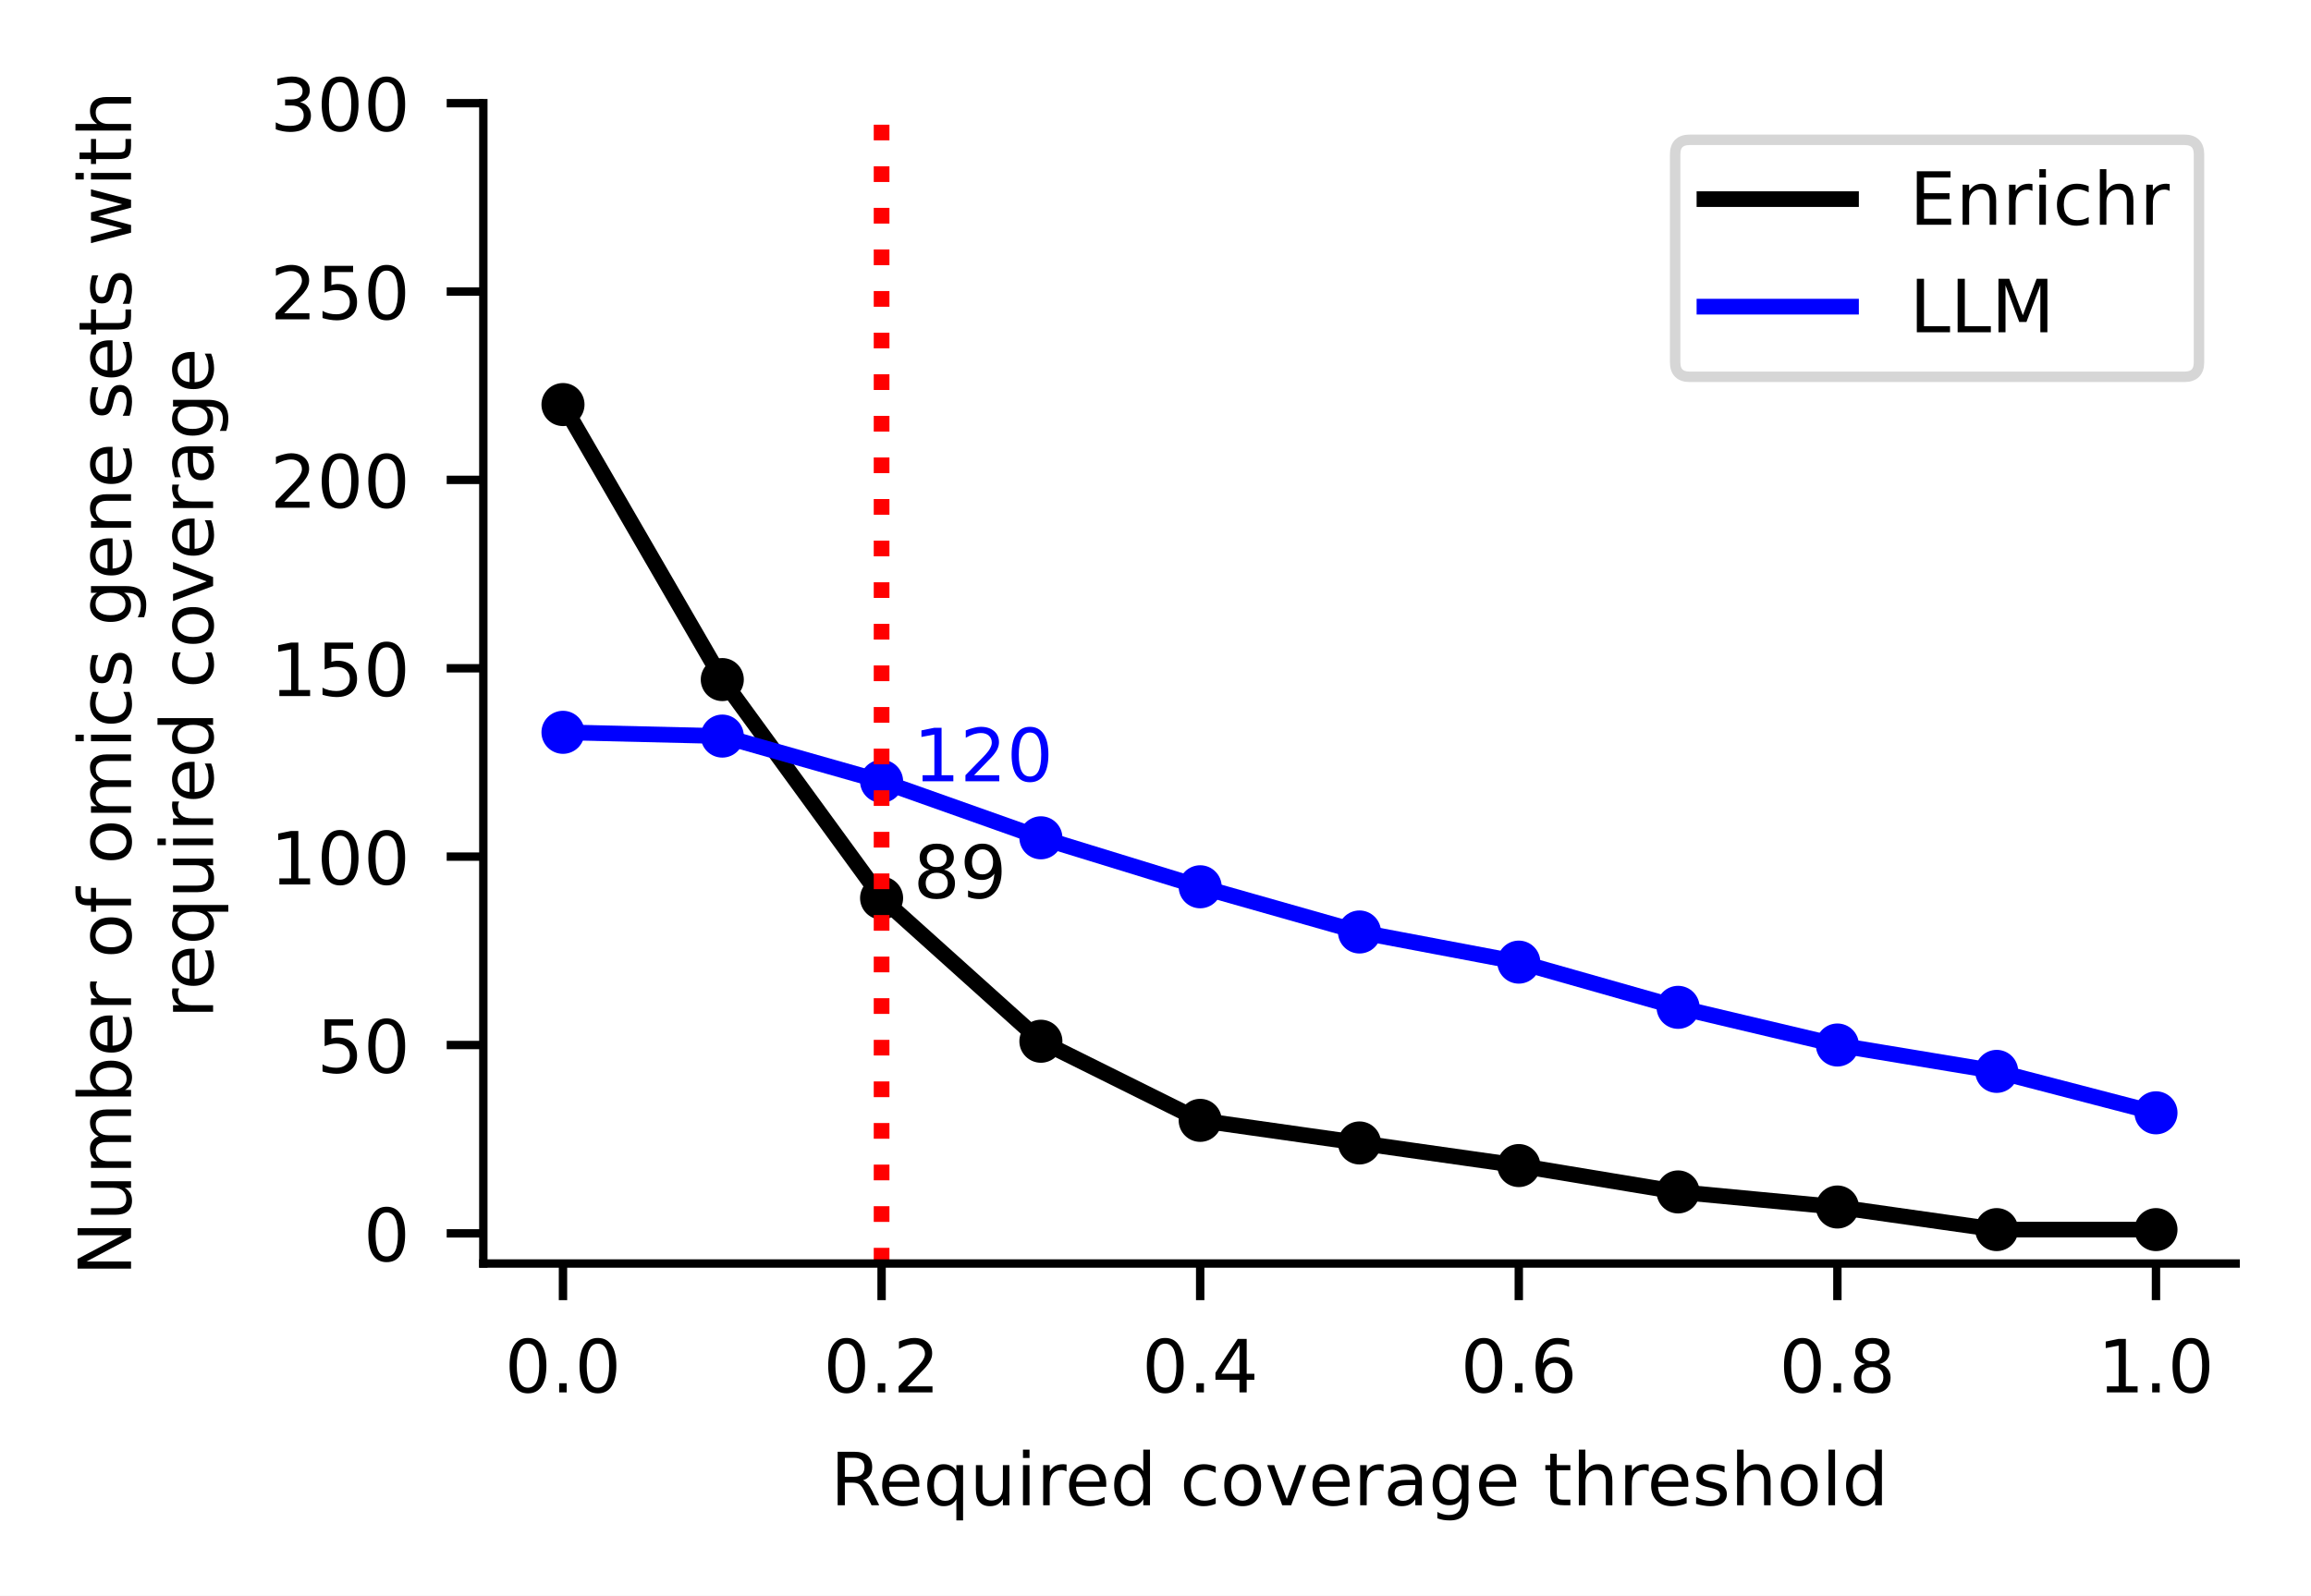
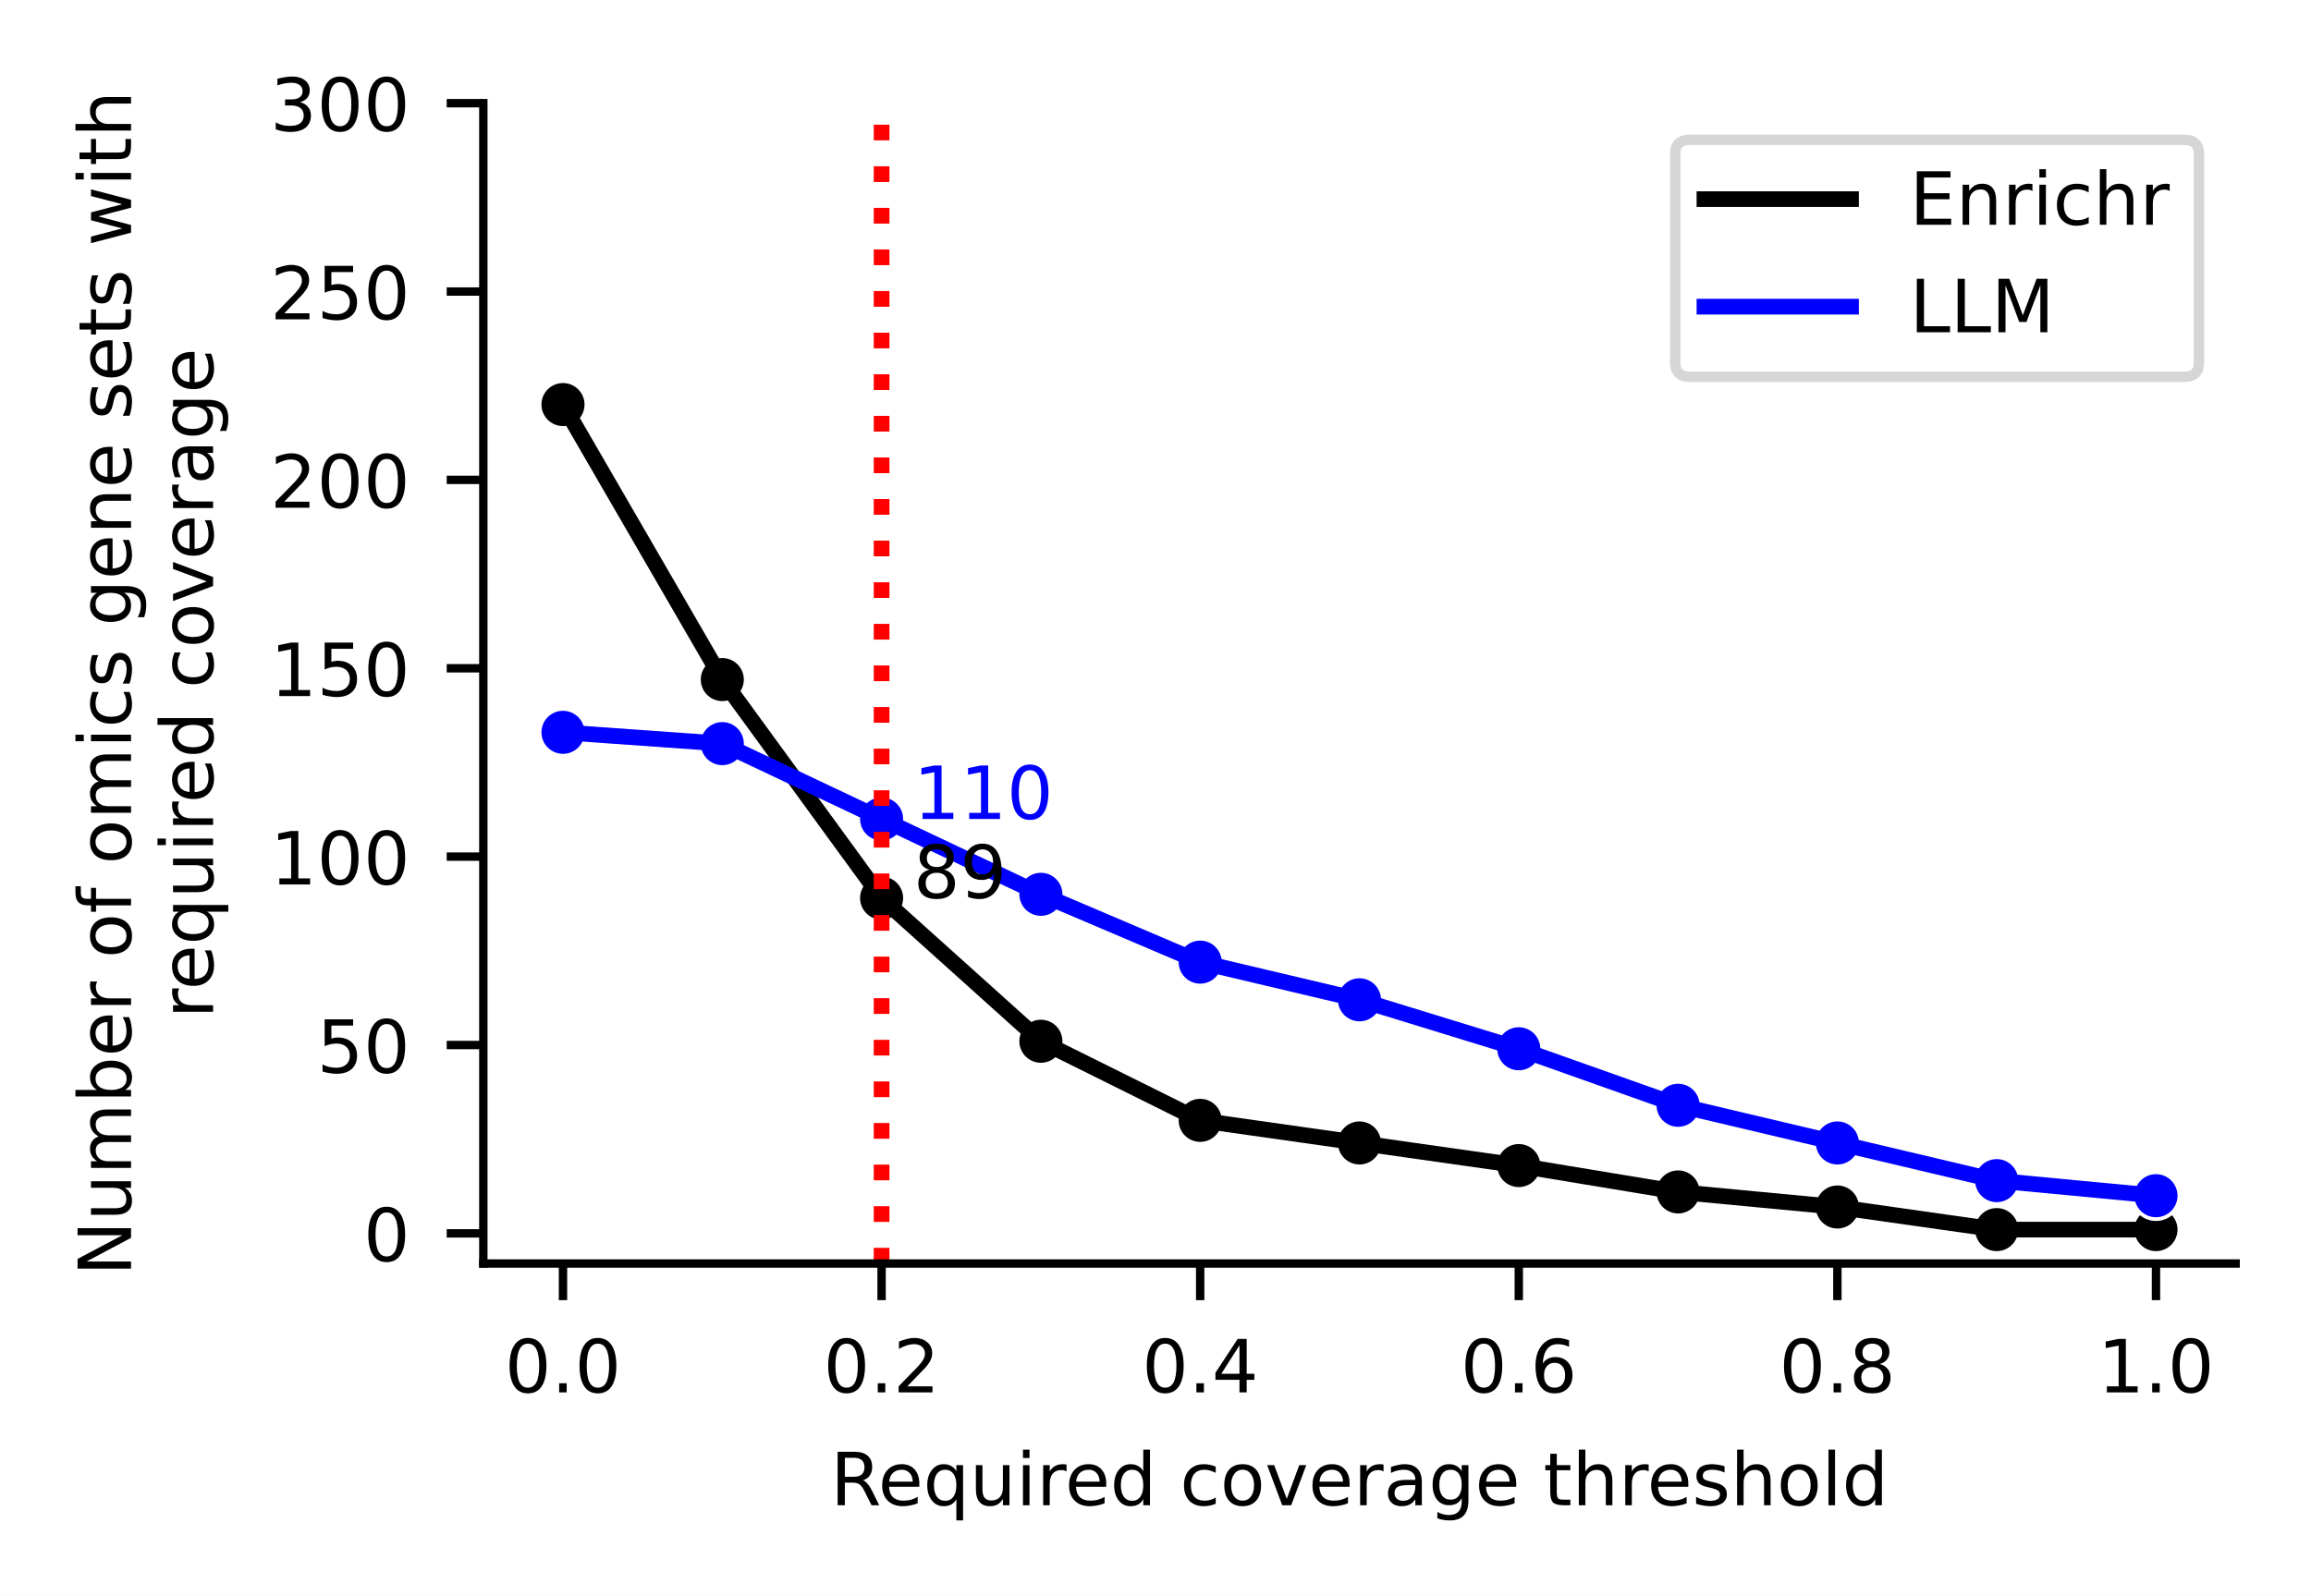
<svg xmlns="http://www.w3.org/2000/svg" xmlns:xlink="http://www.w3.org/1999/xlink" width="220.774pt" height="152.489pt" viewBox="0 0 220.774 152.489" version="1.1">
  <defs>
    <style type="text/css">*{stroke-linejoin: round; stroke-linecap: butt}</style>
  </defs>
  <g id="figure_1">
    <g id="patch_1">
      <path d="M 0 152.489  L 220.774 152.489  L 220.774 0  L 0 0  z " style="fill: #ffffff" />
    </g>
    <g id="axes_1">
      <g id="patch_2">
        <path d="M 46.174 120.739  L 213.574 120.739  L 213.574 9.859  L 46.174 9.859  z " style="fill: #ffffff" />
      </g>
      <g id="PathCollection_1">
        <defs>
-           <path id="m278002ff09" d="M 0 2.236  C 0.593 2.236 1.162 2 1.581 1.581  C 2 1.162 2.236 0.593 2.236 0  C 2.236 -0.593 2 -1.162 1.581 -1.581  C 1.162 -2 0.593 -2.236 0 -2.236  C -0.593 -2.236 -1.162 -2 -1.581 -1.581  C -2 -1.162 -2.236 -0.593 -2.236 0  C -2.236 0.593 -2 1.162 -1.581 1.581  C -1.162 2 -0.593 2.236 0 2.236  z " style="stroke: #ffffff; stroke-width: 0.358" />
+           <path id="ma0368416e5" d="M 0 2.236  C 0.593 2.236 1.162 2 1.581 1.581  C 2 1.162 2.236 0.593 2.236 0  C 2.236 -0.593 2 -1.162 1.581 -1.581  C 1.162 -2 0.593 -2.236 0 -2.236  C -0.593 -2.236 -1.162 -2 -1.581 -1.581  C -2 -1.162 -2.236 -0.593 -2.236 0  C -2.236 0.593 -2 1.162 -1.581 1.581  C -1.162 2 -0.593 2.236 0 2.236  z " style="stroke: #ffffff; stroke-width: 0.358" />
        </defs>
-         <g clip-path="url(#p2f088b7f8b)">
-           <use xlink:href="#m278002ff09" x="53.783" y="38.659" style="stroke: #ffffff; stroke-width: 0.358" />
-           <use xlink:href="#m278002ff09" x="69.002" y="64.939" style="stroke: #ffffff; stroke-width: 0.358" />
-           <use xlink:href="#m278002ff09" x="84.22" y="85.819" style="stroke: #ffffff; stroke-width: 0.358" />
-           <use xlink:href="#m278002ff09" x="99.438" y="99.499" style="stroke: #ffffff; stroke-width: 0.358" />
-           <use xlink:href="#m278002ff09" x="114.656" y="107.059" style="stroke: #ffffff; stroke-width: 0.358" />
-           <use xlink:href="#m278002ff09" x="129.874" y="109.219" style="stroke: #ffffff; stroke-width: 0.358" />
-           <use xlink:href="#m278002ff09" x="145.093" y="111.379" style="stroke: #ffffff; stroke-width: 0.358" />
-           <use xlink:href="#m278002ff09" x="160.311" y="113.899" style="stroke: #ffffff; stroke-width: 0.358" />
-           <use xlink:href="#m278002ff09" x="175.529" y="115.339" style="stroke: #ffffff; stroke-width: 0.358" />
-           <use xlink:href="#m278002ff09" x="190.747" y="117.499" style="stroke: #ffffff; stroke-width: 0.358" />
-           <use xlink:href="#m278002ff09" x="205.965" y="117.499" style="stroke: #ffffff; stroke-width: 0.358" />
+         <g clip-path="url(#pee007d5d27)">
+           <use xlink:href="#ma0368416e5" x="53.783" y="38.659" style="stroke: #ffffff; stroke-width: 0.358" />
+           <use xlink:href="#ma0368416e5" x="69.002" y="64.939" style="stroke: #ffffff; stroke-width: 0.358" />
+           <use xlink:href="#ma0368416e5" x="84.22" y="85.819" style="stroke: #ffffff; stroke-width: 0.358" />
+           <use xlink:href="#ma0368416e5" x="99.438" y="99.499" style="stroke: #ffffff; stroke-width: 0.358" />
+           <use xlink:href="#ma0368416e5" x="114.656" y="107.059" style="stroke: #ffffff; stroke-width: 0.358" />
+           <use xlink:href="#ma0368416e5" x="129.874" y="109.219" style="stroke: #ffffff; stroke-width: 0.358" />
+           <use xlink:href="#ma0368416e5" x="145.093" y="111.379" style="stroke: #ffffff; stroke-width: 0.358" />
+           <use xlink:href="#ma0368416e5" x="160.311" y="113.899" style="stroke: #ffffff; stroke-width: 0.358" />
+           <use xlink:href="#ma0368416e5" x="175.529" y="115.339" style="stroke: #ffffff; stroke-width: 0.358" />
+           <use xlink:href="#ma0368416e5" x="190.747" y="117.499" style="stroke: #ffffff; stroke-width: 0.358" />
+           <use xlink:href="#ma0368416e5" x="205.965" y="117.499" style="stroke: #ffffff; stroke-width: 0.358" />
        </g>
      </g>
      <g id="PolyCollection_1" />
      <g id="PathCollection_2">
        <defs>
-           <path id="mb23db1dba7" d="M 0 2.236  C 0.593 2.236 1.162 2 1.581 1.581  C 2 1.162 2.236 0.593 2.236 0  C 2.236 -0.593 2 -1.162 1.581 -1.581  C 1.162 -2 0.593 -2.236 0 -2.236  C -0.593 -2.236 -1.162 -2 -1.581 -1.581  C -2 -1.162 -2.236 -0.593 -2.236 0  C -2.236 0.593 -2 1.162 -1.581 1.581  C -1.162 2 -0.593 2.236 0 2.236  z " style="stroke: #ffffff; stroke-width: 0.358" />
+           <path id="me17acd1391" d="M 0 2.236  C 0.593 2.236 1.162 2 1.581 1.581  C 2 1.162 2.236 0.593 2.236 0  C 2.236 -0.593 2 -1.162 1.581 -1.581  C 1.162 -2 0.593 -2.236 0 -2.236  C -0.593 -2.236 -1.162 -2 -1.581 -1.581  C -2 -1.162 -2.236 -0.593 -2.236 0  C -2.236 0.593 -2 1.162 -1.581 1.581  C -1.162 2 -0.593 2.236 0 2.236  z " style="stroke: #ffffff; stroke-width: 0.358" />
        </defs>
-         <g clip-path="url(#p2f088b7f8b)">
-           <use xlink:href="#mb23db1dba7" x="53.783" y="69.979" style="fill: #0000ff; stroke: #ffffff; stroke-width: 0.358" />
-           <use xlink:href="#mb23db1dba7" x="69.002" y="70.339" style="fill: #0000ff; stroke: #ffffff; stroke-width: 0.358" />
-           <use xlink:href="#mb23db1dba7" x="84.22" y="74.659" style="fill: #0000ff; stroke: #ffffff; stroke-width: 0.358" />
-           <use xlink:href="#mb23db1dba7" x="99.438" y="80.059" style="fill: #0000ff; stroke: #ffffff; stroke-width: 0.358" />
-           <use xlink:href="#mb23db1dba7" x="114.656" y="84.739" style="fill: #0000ff; stroke: #ffffff; stroke-width: 0.358" />
-           <use xlink:href="#mb23db1dba7" x="129.874" y="89.059" style="fill: #0000ff; stroke: #ffffff; stroke-width: 0.358" />
-           <use xlink:href="#mb23db1dba7" x="145.093" y="91.939" style="fill: #0000ff; stroke: #ffffff; stroke-width: 0.358" />
-           <use xlink:href="#mb23db1dba7" x="160.311" y="96.259" style="fill: #0000ff; stroke: #ffffff; stroke-width: 0.358" />
-           <use xlink:href="#mb23db1dba7" x="175.529" y="99.859" style="fill: #0000ff; stroke: #ffffff; stroke-width: 0.358" />
-           <use xlink:href="#mb23db1dba7" x="190.747" y="102.379" style="fill: #0000ff; stroke: #ffffff; stroke-width: 0.358" />
-           <use xlink:href="#mb23db1dba7" x="205.965" y="106.339" style="fill: #0000ff; stroke: #ffffff; stroke-width: 0.358" />
+         <g clip-path="url(#pee007d5d27)">
+           <use xlink:href="#me17acd1391" x="53.783" y="69.979" style="fill: #0000ff; stroke: #ffffff; stroke-width: 0.358" />
+           <use xlink:href="#me17acd1391" x="69.002" y="71.059" style="fill: #0000ff; stroke: #ffffff; stroke-width: 0.358" />
+           <use xlink:href="#me17acd1391" x="84.22" y="78.259" style="fill: #0000ff; stroke: #ffffff; stroke-width: 0.358" />
+           <use xlink:href="#me17acd1391" x="99.438" y="85.459" style="fill: #0000ff; stroke: #ffffff; stroke-width: 0.358" />
+           <use xlink:href="#me17acd1391" x="114.656" y="91.939" style="fill: #0000ff; stroke: #ffffff; stroke-width: 0.358" />
+           <use xlink:href="#me17acd1391" x="129.874" y="95.539" style="fill: #0000ff; stroke: #ffffff; stroke-width: 0.358" />
+           <use xlink:href="#me17acd1391" x="145.093" y="100.219" style="fill: #0000ff; stroke: #ffffff; stroke-width: 0.358" />
+           <use xlink:href="#me17acd1391" x="160.311" y="105.619" style="fill: #0000ff; stroke: #ffffff; stroke-width: 0.358" />
+           <use xlink:href="#me17acd1391" x="175.529" y="109.219" style="fill: #0000ff; stroke: #ffffff; stroke-width: 0.358" />
+           <use xlink:href="#me17acd1391" x="190.747" y="112.819" style="fill: #0000ff; stroke: #ffffff; stroke-width: 0.358" />
+           <use xlink:href="#me17acd1391" x="205.965" y="114.259" style="fill: #0000ff; stroke: #ffffff; stroke-width: 0.358" />
        </g>
      </g>
      <g id="PolyCollection_2" />
      <g id="matplotlib.axis_1">
        <g id="xtick_1">
          <g id="line2d_1">
            <defs>
-               <path id="m9ca6abaa32" d="M 0 0  L 0 3.5  " style="stroke: #000000; stroke-width: 0.8" />
+               <path id="me3bd9173ca" d="M 0 0  L 0 3.5  " style="stroke: #000000; stroke-width: 0.8" />
            </defs>
            <g>
-               <use xlink:href="#m9ca6abaa32" x="53.783" y="120.739" style="stroke: #000000; stroke-width: 0.8" />
+               <use xlink:href="#me3bd9173ca" x="53.783" y="120.739" style="stroke: #000000; stroke-width: 0.8" />
            </g>
          </g>
          <g id="text_1">
            <text style="font: 7px 'DejaVu Sans', 'Bitstream Vera Sans', 'Computer Modern Sans Serif', 'Lucida Grande', 'Verdana', 'Geneva', 'Lucid', 'Arial', 'Helvetica', 'Avant Garde', sans-serif; text-anchor: middle" x="53.783" y="133.058" transform="rotate(-0 53.7835 133.0584)">0.0</text>
          </g>
        </g>
        <g id="xtick_2">
          <g id="line2d_2">
            <g>
-               <use xlink:href="#m9ca6abaa32" x="84.22" y="120.739" style="stroke: #000000; stroke-width: 0.8" />
+               <use xlink:href="#me3bd9173ca" x="84.22" y="120.739" style="stroke: #000000; stroke-width: 0.8" />
            </g>
          </g>
          <g id="text_2">
            <text style="font: 7px 'DejaVu Sans', 'Bitstream Vera Sans', 'Computer Modern Sans Serif', 'Lucida Grande', 'Verdana', 'Geneva', 'Lucid', 'Arial', 'Helvetica', 'Avant Garde', sans-serif; text-anchor: middle" x="84.22" y="133.058" transform="rotate(-0 84.21986 133.0584)">0.2</text>
          </g>
        </g>
        <g id="xtick_3">
          <g id="line2d_3">
            <g>
-               <use xlink:href="#m9ca6abaa32" x="114.656" y="120.739" style="stroke: #000000; stroke-width: 0.8" />
+               <use xlink:href="#me3bd9173ca" x="114.656" y="120.739" style="stroke: #000000; stroke-width: 0.8" />
            </g>
          </g>
          <g id="text_3">
            <text style="font: 7px 'DejaVu Sans', 'Bitstream Vera Sans', 'Computer Modern Sans Serif', 'Lucida Grande', 'Verdana', 'Geneva', 'Lucid', 'Arial', 'Helvetica', 'Avant Garde', sans-serif; text-anchor: middle" x="114.656" y="133.058" transform="rotate(-0 114.6562 133.0584)">0.4</text>
          </g>
        </g>
        <g id="xtick_4">
          <g id="line2d_4">
            <g>
-               <use xlink:href="#m9ca6abaa32" x="145.093" y="120.739" style="stroke: #000000; stroke-width: 0.8" />
+               <use xlink:href="#me3bd9173ca" x="145.093" y="120.739" style="stroke: #000000; stroke-width: 0.8" />
            </g>
          </g>
          <g id="text_4">
            <text style="font: 7px 'DejaVu Sans', 'Bitstream Vera Sans', 'Computer Modern Sans Serif', 'Lucida Grande', 'Verdana', 'Geneva', 'Lucid', 'Arial', 'Helvetica', 'Avant Garde', sans-serif; text-anchor: middle" x="145.093" y="133.058" transform="rotate(-0 145.0926 133.0584)">0.6</text>
          </g>
        </g>
        <g id="xtick_5">
          <g id="line2d_5">
            <g>
-               <use xlink:href="#m9ca6abaa32" x="175.529" y="120.739" style="stroke: #000000; stroke-width: 0.8" />
+               <use xlink:href="#me3bd9173ca" x="175.529" y="120.739" style="stroke: #000000; stroke-width: 0.8" />
            </g>
          </g>
          <g id="text_5">
            <text style="font: 7px 'DejaVu Sans', 'Bitstream Vera Sans', 'Computer Modern Sans Serif', 'Lucida Grande', 'Verdana', 'Geneva', 'Lucid', 'Arial', 'Helvetica', 'Avant Garde', sans-serif; text-anchor: middle" x="175.529" y="133.058" transform="rotate(-0 175.529 133.0584)">0.8</text>
          </g>
        </g>
        <g id="xtick_6">
          <g id="line2d_6">
            <g>
-               <use xlink:href="#m9ca6abaa32" x="205.965" y="120.739" style="stroke: #000000; stroke-width: 0.8" />
+               <use xlink:href="#me3bd9173ca" x="205.965" y="120.739" style="stroke: #000000; stroke-width: 0.8" />
            </g>
          </g>
          <g id="text_6">
            <text style="font: 7px 'DejaVu Sans', 'Bitstream Vera Sans', 'Computer Modern Sans Serif', 'Lucida Grande', 'Verdana', 'Geneva', 'Lucid', 'Arial', 'Helvetica', 'Avant Garde', sans-serif; text-anchor: middle" x="205.965" y="133.058" transform="rotate(-0 205.9653 133.0584)">1.0</text>
          </g>
        </g>
        <g id="text_7">
          <text style="font: 7px 'DejaVu Sans', 'Bitstream Vera Sans', 'Computer Modern Sans Serif', 'Lucida Grande', 'Verdana', 'Geneva', 'Lucid', 'Arial', 'Helvetica', 'Avant Garde', sans-serif; text-anchor: middle" x="129.874" y="143.833" transform="rotate(-0 129.8744 143.833)">Required coverage threshold</text>
        </g>
      </g>
      <g id="matplotlib.axis_2">
        <g id="ytick_1">
          <g id="line2d_7">
            <defs>
-               <path id="mf69177beeb" d="M 0 0  L -3.5 0  " style="stroke: #000000; stroke-width: 0.8" />
+               <path id="m24469081b2" d="M 0 0  L -3.5 0  " style="stroke: #000000; stroke-width: 0.8" />
            </defs>
            <g>
-               <use xlink:href="#mf69177beeb" x="46.174" y="117.859" style="stroke: #000000; stroke-width: 0.8" />
+               <use xlink:href="#m24469081b2" x="46.174" y="117.859" style="stroke: #000000; stroke-width: 0.8" />
            </g>
          </g>
          <g id="text_8">
            <text style="font: 7px 'DejaVu Sans', 'Bitstream Vera Sans', 'Computer Modern Sans Serif', 'Lucida Grande', 'Verdana', 'Geneva', 'Lucid', 'Arial', 'Helvetica', 'Avant Garde', sans-serif; text-anchor: end" x="39.174" y="120.519" transform="rotate(-0 39.17441 120.5189)">0</text>
          </g>
        </g>
        <g id="ytick_2">
          <g id="line2d_8">
            <g>
-               <use xlink:href="#mf69177beeb" x="46.174" y="99.859" style="stroke: #000000; stroke-width: 0.8" />
+               <use xlink:href="#m24469081b2" x="46.174" y="99.859" style="stroke: #000000; stroke-width: 0.8" />
            </g>
          </g>
          <g id="text_9">
            <text style="font: 7px 'DejaVu Sans', 'Bitstream Vera Sans', 'Computer Modern Sans Serif', 'Lucida Grande', 'Verdana', 'Geneva', 'Lucid', 'Arial', 'Helvetica', 'Avant Garde', sans-serif; text-anchor: end" x="39.174" y="102.519" transform="rotate(-0 39.17441 102.5189)">50</text>
          </g>
        </g>
        <g id="ytick_3">
          <g id="line2d_9">
            <g>
-               <use xlink:href="#mf69177beeb" x="46.174" y="81.859" style="stroke: #000000; stroke-width: 0.8" />
+               <use xlink:href="#m24469081b2" x="46.174" y="81.859" style="stroke: #000000; stroke-width: 0.8" />
            </g>
          </g>
          <g id="text_10">
            <text style="font: 7px 'DejaVu Sans', 'Bitstream Vera Sans', 'Computer Modern Sans Serif', 'Lucida Grande', 'Verdana', 'Geneva', 'Lucid', 'Arial', 'Helvetica', 'Avant Garde', sans-serif; text-anchor: end" x="39.174" y="84.519" transform="rotate(-0 39.17441 84.51891)">100</text>
          </g>
        </g>
        <g id="ytick_4">
          <g id="line2d_10">
            <g>
-               <use xlink:href="#mf69177beeb" x="46.174" y="63.859" style="stroke: #000000; stroke-width: 0.8" />
+               <use xlink:href="#m24469081b2" x="46.174" y="63.859" style="stroke: #000000; stroke-width: 0.8" />
            </g>
          </g>
          <g id="text_11">
            <text style="font: 7px 'DejaVu Sans', 'Bitstream Vera Sans', 'Computer Modern Sans Serif', 'Lucida Grande', 'Verdana', 'Geneva', 'Lucid', 'Arial', 'Helvetica', 'Avant Garde', sans-serif; text-anchor: end" x="39.174" y="66.519" transform="rotate(-0 39.17441 66.51891)">150</text>
          </g>
        </g>
        <g id="ytick_5">
          <g id="line2d_11">
            <g>
-               <use xlink:href="#mf69177beeb" x="46.174" y="45.859" style="stroke: #000000; stroke-width: 0.8" />
+               <use xlink:href="#m24469081b2" x="46.174" y="45.859" style="stroke: #000000; stroke-width: 0.8" />
            </g>
          </g>
          <g id="text_12">
            <text style="font: 7px 'DejaVu Sans', 'Bitstream Vera Sans', 'Computer Modern Sans Serif', 'Lucida Grande', 'Verdana', 'Geneva', 'Lucid', 'Arial', 'Helvetica', 'Avant Garde', sans-serif; text-anchor: end" x="39.174" y="48.519" transform="rotate(-0 39.17441 48.51891)">200</text>
          </g>
        </g>
        <g id="ytick_6">
          <g id="line2d_12">
            <g>
-               <use xlink:href="#mf69177beeb" x="46.174" y="27.859" style="stroke: #000000; stroke-width: 0.8" />
+               <use xlink:href="#m24469081b2" x="46.174" y="27.859" style="stroke: #000000; stroke-width: 0.8" />
            </g>
          </g>
          <g id="text_13">
            <text style="font: 7px 'DejaVu Sans', 'Bitstream Vera Sans', 'Computer Modern Sans Serif', 'Lucida Grande', 'Verdana', 'Geneva', 'Lucid', 'Arial', 'Helvetica', 'Avant Garde', sans-serif; text-anchor: end" x="39.174" y="30.519" transform="rotate(-0 39.17441 30.51891)">250</text>
          </g>
        </g>
        <g id="ytick_7">
          <g id="line2d_13">
            <g>
-               <use xlink:href="#mf69177beeb" x="46.174" y="9.859" style="stroke: #000000; stroke-width: 0.8" />
+               <use xlink:href="#m24469081b2" x="46.174" y="9.859" style="stroke: #000000; stroke-width: 0.8" />
            </g>
          </g>
          <g id="text_14">
            <text style="font: 7px 'DejaVu Sans', 'Bitstream Vera Sans', 'Computer Modern Sans Serif', 'Lucida Grande', 'Verdana', 'Geneva', 'Lucid', 'Arial', 'Helvetica', 'Avant Garde', sans-serif; text-anchor: end" x="39.174" y="12.519" transform="rotate(-0 39.17441 12.51891)">300</text>
          </g>
        </g>
        <g id="text_15">
          <text style="font: 7px 'DejaVu Sans', 'Bitstream Vera Sans', 'Computer Modern Sans Serif', 'Lucida Grande', 'Verdana', 'Geneva', 'Lucid', 'Arial', 'Helvetica', 'Avant Garde', sans-serif" transform="translate(12.51891 121.9103) rotate(-90)">Number of omics gene sets with</text>
          <text style="font: 7px 'DejaVu Sans', 'Bitstream Vera Sans', 'Computer Modern Sans Serif', 'Lucida Grande', 'Verdana', 'Geneva', 'Lucid', 'Arial', 'Helvetica', 'Avant Garde', sans-serif" transform="translate(20.35738 97.32391) rotate(-90)">required coverage</text>
        </g>
      </g>
      <g id="line2d_14">
-         <path d="M 53.783 38.659  L 69.002 64.939  L 84.22 85.819  L 99.438 99.499  L 114.656 107.059  L 129.874 109.219  L 145.093 111.379  L 160.311 113.899  L 175.529 115.339  L 190.747 117.499  L 205.965 117.499  " clip-path="url(#p2f088b7f8b)" style="fill: none; stroke: #000000; stroke-width: 1.5; stroke-linecap: square" />
+         <path d="M 53.783 38.659  L 69.002 64.939  L 84.22 85.819  L 99.438 99.499  L 114.656 107.059  L 129.874 109.219  L 145.093 111.379  L 160.311 113.899  L 175.529 115.339  L 190.747 117.499  L 205.965 117.499  " clip-path="url(#pee007d5d27)" style="fill: none; stroke: #000000; stroke-width: 1.5; stroke-linecap: square" />
      </g>
      <g id="line2d_15">
-         <path d="M 53.783 69.979  L 69.002 70.339  L 84.22 74.659  L 99.438 80.059  L 114.656 84.739  L 129.874 89.059  L 145.093 91.939  L 160.311 96.259  L 175.529 99.859  L 190.747 102.379  L 205.965 106.339  " clip-path="url(#p2f088b7f8b)" style="fill: none; stroke: #0000ff; stroke-width: 1.5; stroke-linecap: square" />
+         <path d="M 53.783 69.979  L 69.002 71.059  L 84.22 78.259  L 99.438 85.459  L 114.656 91.939  L 129.874 95.539  L 145.093 100.219  L 160.311 105.619  L 175.529 109.219  L 190.747 112.819  L 205.965 114.259  " clip-path="url(#pee007d5d27)" style="fill: none; stroke: #0000ff; stroke-width: 1.5; stroke-linecap: square" />
      </g>
      <g id="line2d_16">
-         <path d="M 84.22 120.739  L 84.22 9.859  " clip-path="url(#p2f088b7f8b)" style="fill: none; stroke-dasharray: 1.5,2.475; stroke-dashoffset: 0; stroke: #ff0000; stroke-width: 1.5" />
+         <path d="M 84.22 120.739  L 84.22 9.859  " clip-path="url(#pee007d5d27)" style="fill: none; stroke-dasharray: 1.5,2.475; stroke-dashoffset: 0; stroke: #ff0000; stroke-width: 1.5" />
      </g>
      <g id="patch_3">
        <path d="M 46.174 120.739  L 46.174 9.859  " style="fill: none; stroke: #000000; stroke-width: 0.8; stroke-linejoin: miter; stroke-linecap: square" />
      </g>
      <g id="patch_4">
        <path d="M 46.174 120.739  L 213.574 120.739  " style="fill: none; stroke: #000000; stroke-width: 0.8; stroke-linejoin: miter; stroke-linecap: square" />
      </g>
      <g id="text_16">
        <text style="font: 7px 'DejaVu Sans', 'Bitstream Vera Sans', 'Computer Modern Sans Serif', 'Lucida Grande', 'Verdana', 'Geneva', 'Lucid', 'Arial', 'Helvetica', 'Avant Garde', sans-serif; text-anchor: start" x="87.263" y="85.819" transform="rotate(-0 87.2635 85.81945)">89</text>
      </g>
      <g id="text_17">
-         <text style="fill: #0000ff; font: 7px 'DejaVu Sans', 'Bitstream Vera Sans', 'Computer Modern Sans Serif', 'Lucida Grande', 'Verdana', 'Geneva', 'Lucid', 'Arial', 'Helvetica', 'Avant Garde', sans-serif; text-anchor: start" x="87.263" y="74.659" transform="rotate(-0 87.2635 74.65945)">120</text>
+         <text style="fill: #0000ff; font: 7px 'DejaVu Sans', 'Bitstream Vera Sans', 'Computer Modern Sans Serif', 'Lucida Grande', 'Verdana', 'Geneva', 'Lucid', 'Arial', 'Helvetica', 'Avant Garde', sans-serif; text-anchor: start" x="87.263" y="78.259" transform="rotate(-0 87.2635 78.25945)">110</text>
      </g>
      <g id="legend_1">
        <g id="patch_5">
          <path d="M 161.43 36.009  L 208.674 36.009  Q 210.074 36.009 210.074 34.609  L 210.074 14.759  Q 210.074 13.359 208.674 13.359  L 161.43 13.359  Q 160.03 13.359 160.03 14.759  L 160.03 34.609  Q 160.03 36.009 161.43 36.009  z " style="fill: #ffffff; opacity: 0.8; stroke: #cccccc; stroke-linejoin: miter" />
        </g>
        <g id="line2d_17">
          <path d="M 162.83 19.028  L 169.83 19.028  L 176.83 19.028  " style="fill: none; stroke: #000000; stroke-width: 1.5; stroke-linecap: square" />
        </g>
        <g id="text_18">
          <text style="font: 7px 'DejaVu Sans', 'Bitstream Vera Sans', 'Computer Modern Sans Serif', 'Lucida Grande', 'Verdana', 'Geneva', 'Lucid', 'Arial', 'Helvetica', 'Avant Garde', sans-serif; text-anchor: start" x="182.43" y="21.478" transform="rotate(-0 182.4299 21.47836)">Enrichr</text>
        </g>
        <g id="line2d_18">
          <path d="M 162.83 29.303  L 169.83 29.303  L 176.83 29.303  " style="fill: none; stroke: #0000ff; stroke-width: 1.5; stroke-linecap: square" />
        </g>
        <g id="text_19">
          <text style="font: 7px 'DejaVu Sans', 'Bitstream Vera Sans', 'Computer Modern Sans Serif', 'Lucida Grande', 'Verdana', 'Geneva', 'Lucid', 'Arial', 'Helvetica', 'Avant Garde', sans-serif; text-anchor: start" x="182.43" y="31.753" transform="rotate(-0 182.4299 31.75305)">LLM</text>
        </g>
      </g>
    </g>
  </g>
  <defs>
-     <clipPath id="p2f088b7f8b">
+     <clipPath id="pee007d5d27">
      <rect x="46.174" y="9.859" width="167.4" height="110.88" />
    </clipPath>
  </defs>
</svg>
